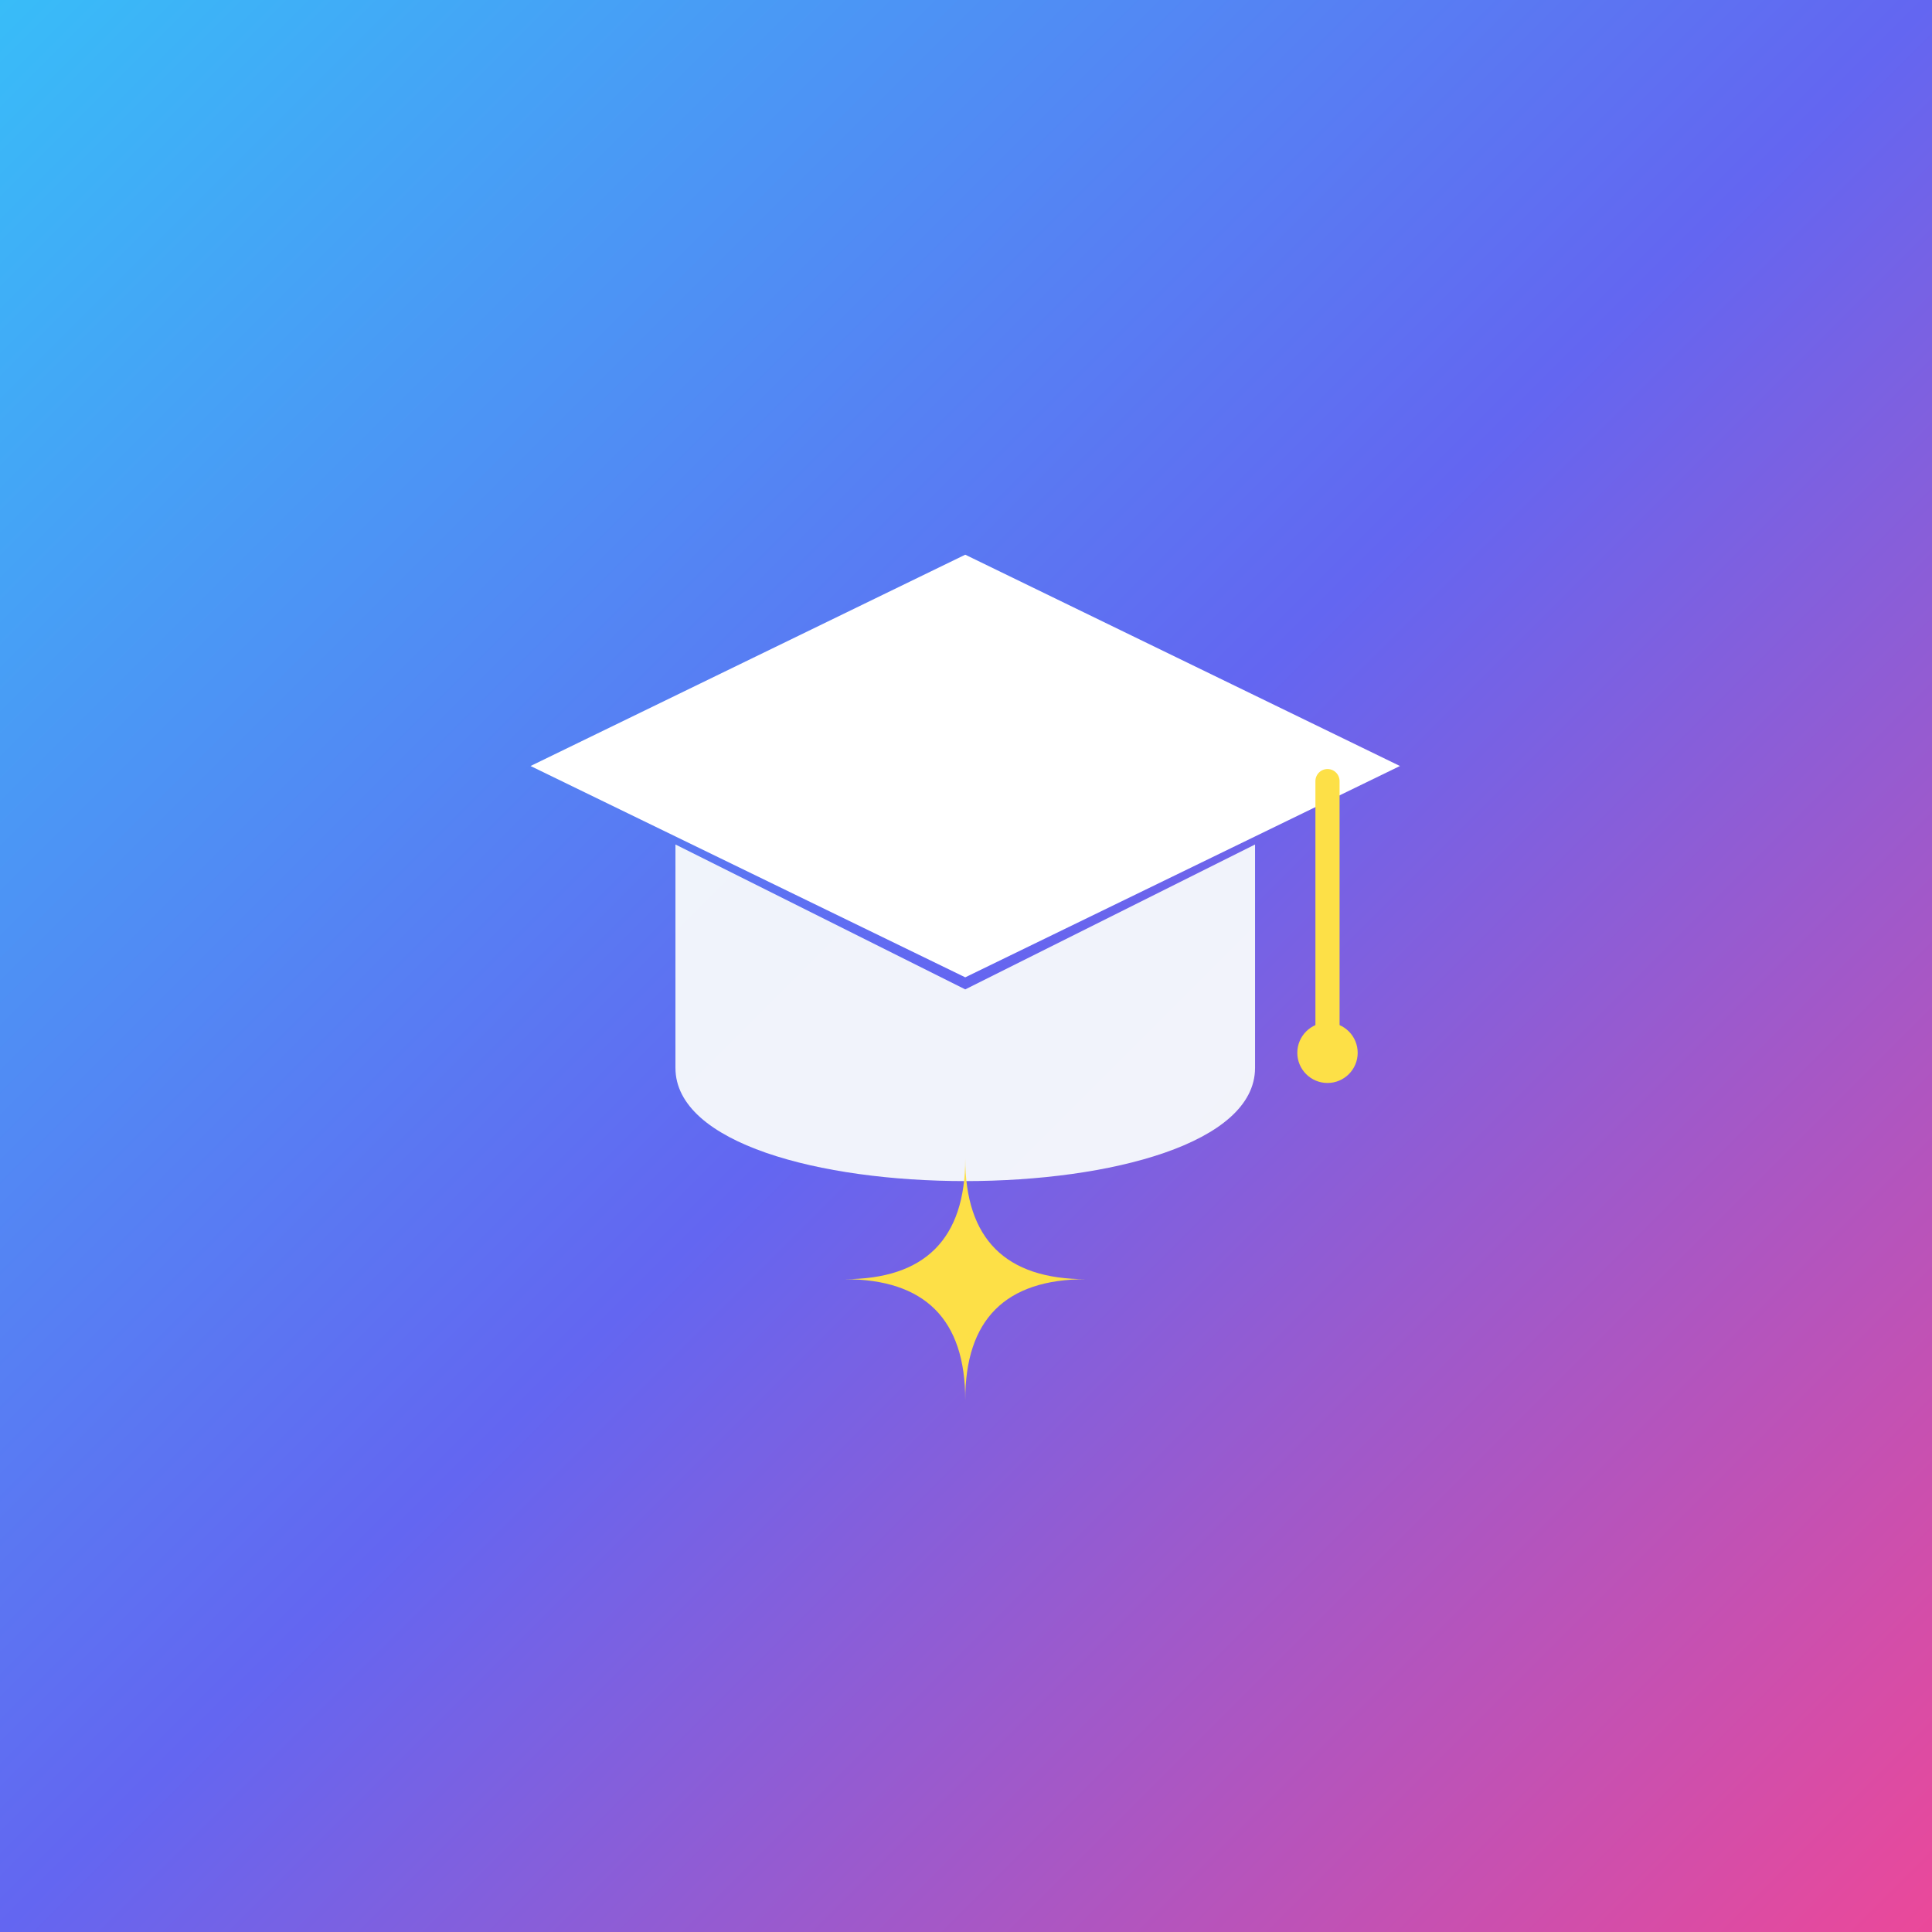
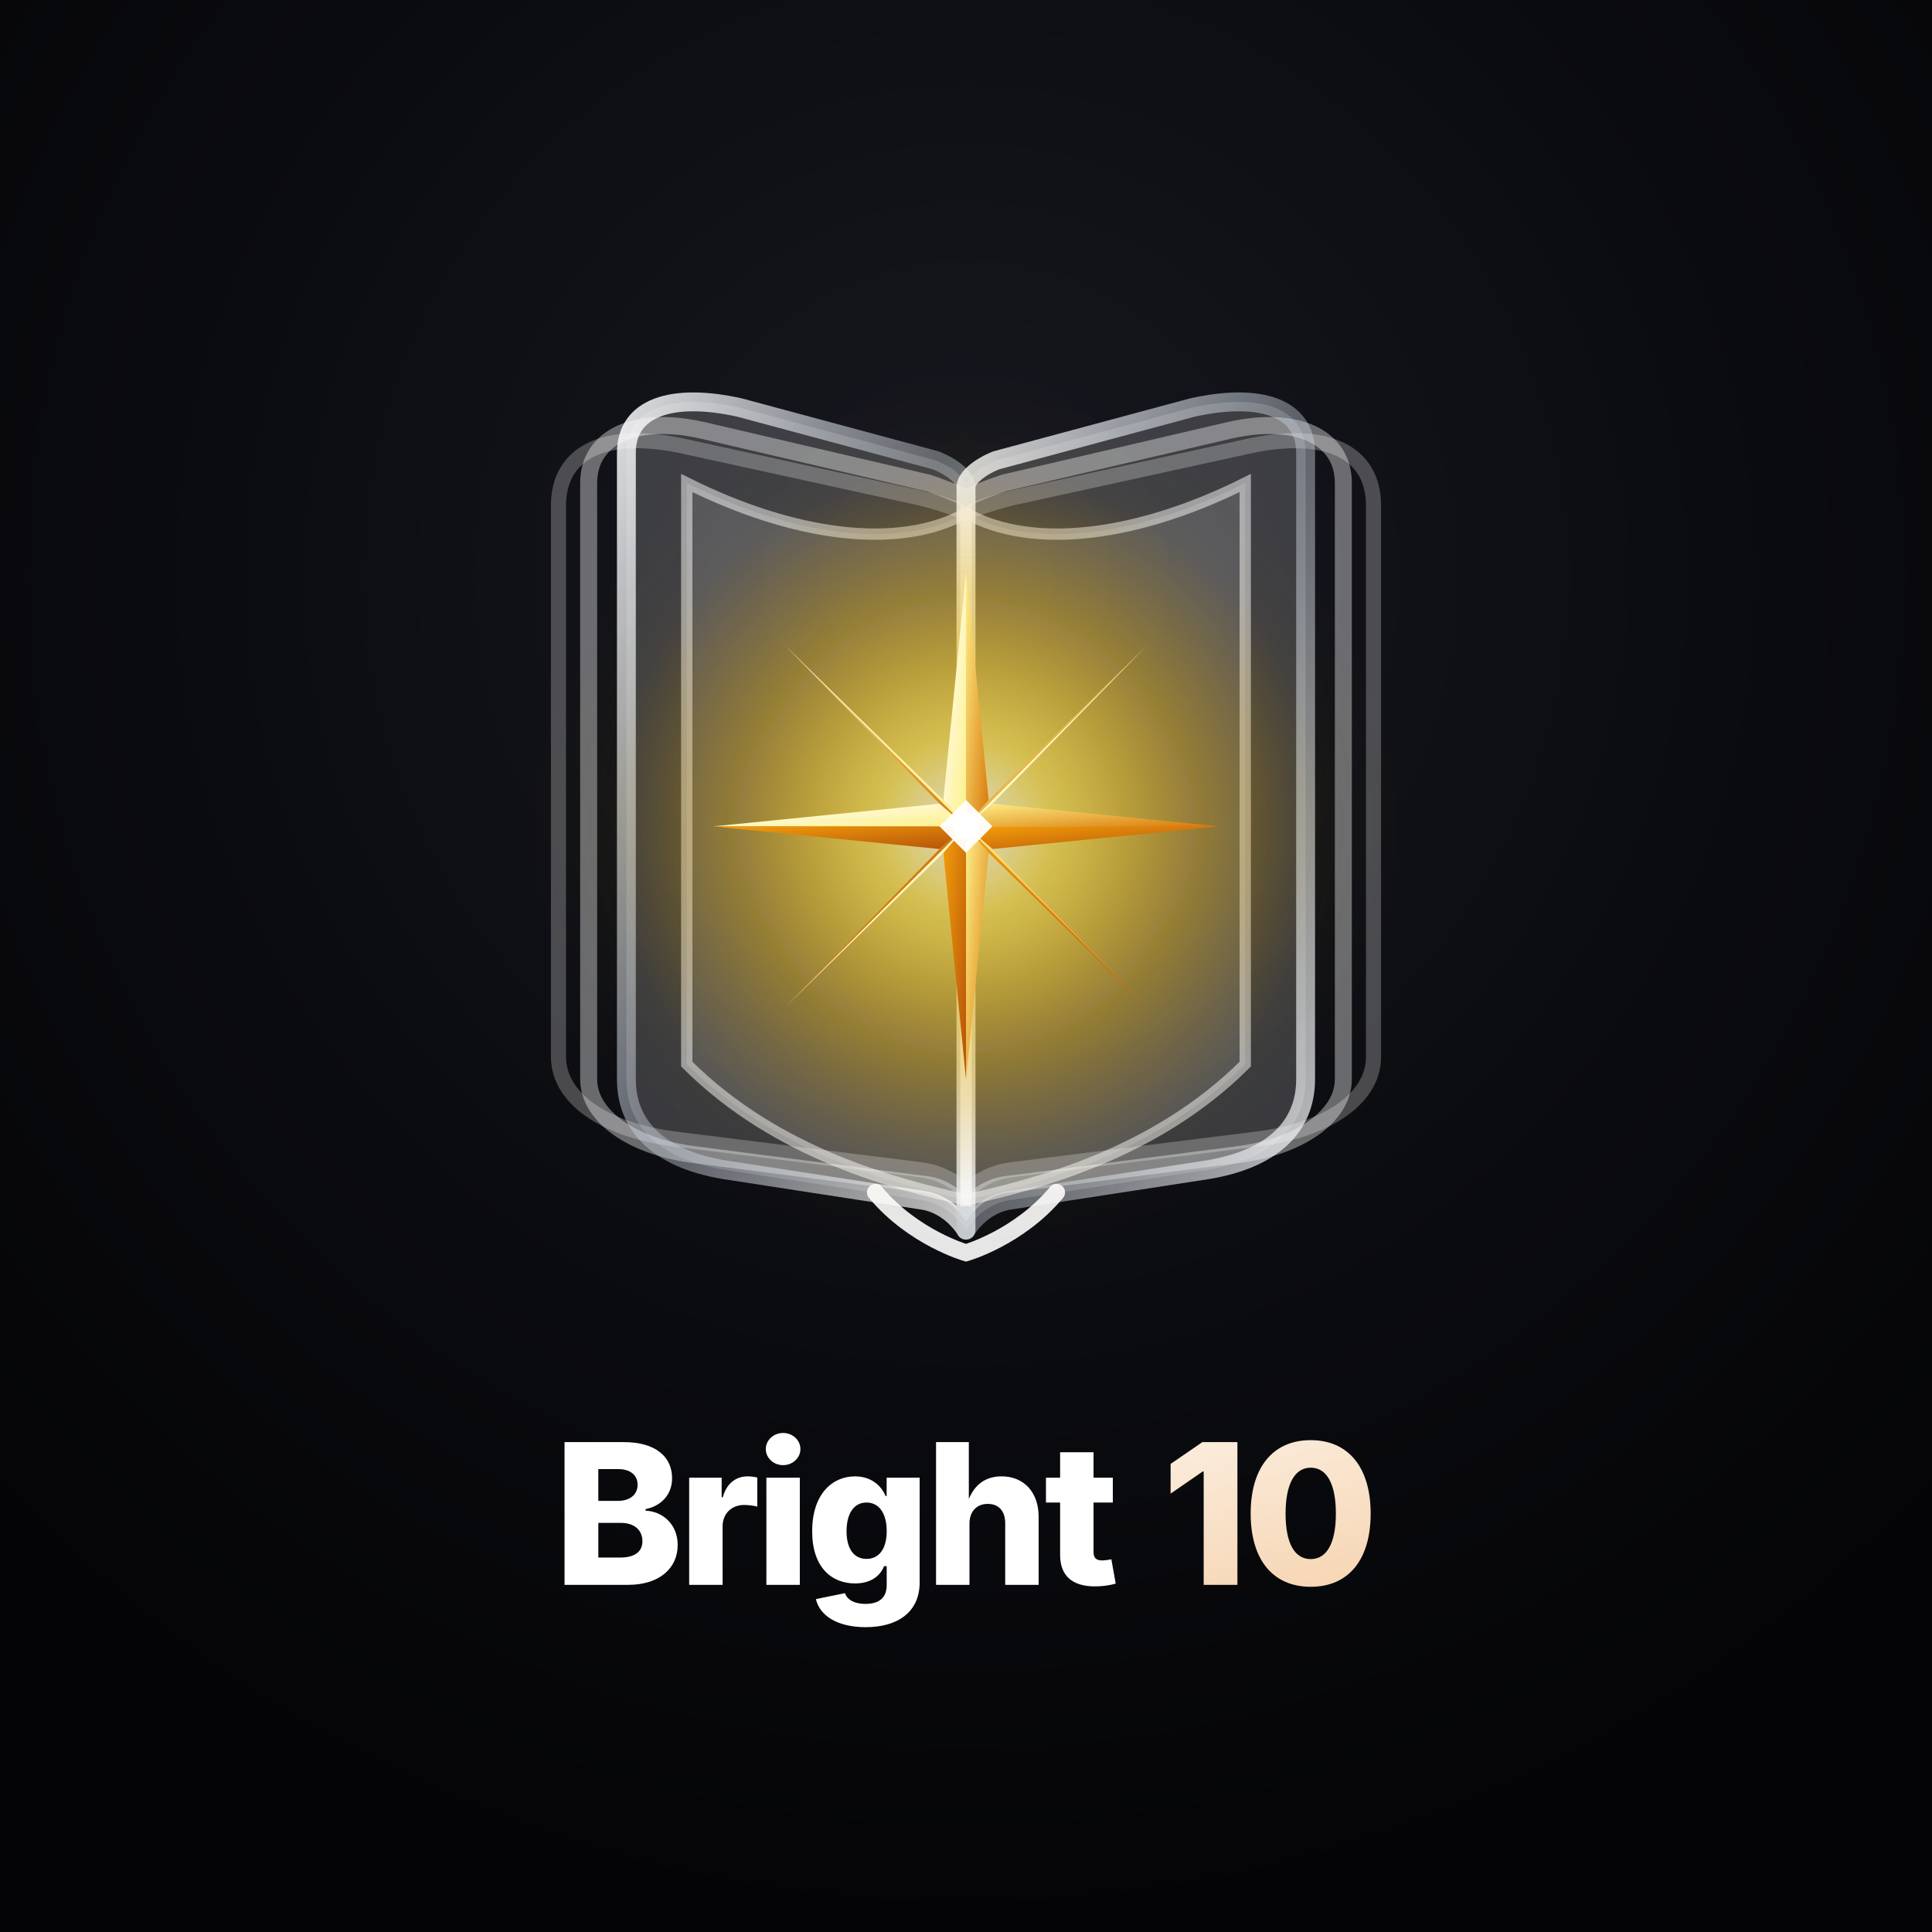
<svg xmlns="http://www.w3.org/2000/svg" viewBox="0 0 512 512" width="512" height="512">
  <defs>
-     <linearGradient id="bg" x1="0%" y1="0%" x2="100%" y2="100%">
-       <stop offset="0%" stop-color="#38bdf8" />
-       <stop offset="50%" stop-color="#6366f1" />
-       <stop offset="100%" stop-color="#ec4899" />
+     <radialGradient id="bgGradMask" cx="50%" cy="30%" r="70%">
+       <stop offset="0%" stop-color="#181920" />
+       <stop offset="55%" stop-color="#0b0c10" />
+       <stop offset="100%" stop-color="#040406" />
+     </radialGradient>
+     <radialGradient id="starGlowMask" cx="50%" cy="50%" r="50%">
+       <stop offset="0%" stop-color="#fffbeb" stop-opacity="1" />
+       <stop offset="25%" stop-color="#fde047" stop-opacity="0.8" />
+       <stop offset="60%" stop-color="#eab308" stop-opacity="0.35" />
+       <stop offset="100%" stop-color="#ca8a04" stop-opacity="0" />
+     </radialGradient>
+     <linearGradient id="glassEdgeMask" x1="0%" y1="0%" x2="100%" y2="100%">
+       <stop offset="0%" stop-color="#ffffff" stop-opacity="0.85" />
+       <stop offset="50%" stop-color="#cbd5e1" stop-opacity="0.4" />
+       <stop offset="100%" stop-color="#ffffff" stop-opacity="0.75" />
    </linearGradient>
+     <linearGradient id="starFacetLightMask" x1="0%" y1="0%" x2="100%" y2="100%">
+       <stop offset="0%" stop-color="#ffffff" />
+       <stop offset="100%" stop-color="#fef08a" />
+     </linearGradient>
+     <linearGradient id="starFacetWarmMask" x1="0%" y1="0%" x2="100%" y2="100%">
+       <stop offset="0%" stop-color="#fef08a" />
+       <stop offset="100%" stop-color="#d97706" />
+     </linearGradient>
+     <linearGradient id="starFacetShadeMask" x1="0%" y1="0%" x2="100%" y2="100%">
+       <stop offset="0%" stop-color="#f59e0b" />
+       <stop offset="100%" stop-color="#b45309" />
+     </linearGradient>
+     <linearGradient id="tenGradMask" x1="0%" y1="0%" x2="100%" y2="100%">
+       <stop offset="0%" stop-color="#ffffff" />
+       <stop offset="100%" stop-color="#f5d0a9" />
+     </linearGradient>
+     <filter id="softGlowMask" x="-50%" y="-50%" width="200%" height="200%">
+       <feGaussianBlur stdDeviation="14" result="blur" />
+       <feComposite in="SourceGraphic" in2="blur" operator="over" />
+     </filter>
  </defs>
-   <rect width="512" height="512" fill="url(#bg)" />
-   <g transform="translate(51, 51) scale(0.8)">
-     <path d="M256 120 L400 190 L256 260 L112 190 Z" fill="#ffffff" />
-     <path d="M160 216 V290 C160 340 352 340 352 290 V216 L256 264 Z" fill="#f8fafc" opacity="0.95" />
-     <path d="M376 195 V280" stroke="#fde047" stroke-width="8" stroke-linecap="round" />
-     <circle cx="376" cy="285" r="10" fill="#fde047" />
-     <path d="M256 320 Q256 360 296 360 Q256 360 256 400 Q256 360 216 360 Q256 360 256 320 Z" fill="#fde047" />
+   <rect width="512" height="512" fill="url(#bgGradMask)" />
+   <g transform="translate(0, -6)">
+     <path d="M148 140 C148 126, 160 120, 180 124 L244 138 C252 140, 256 142, 256 142 C256 142, 260 140, 268 138 L332 124 C352 120, 364 126, 364 140 L364 286 C364 298, 350 306, 332 308 L268 316 C260 317, 256 322, 256 322 C256 322, 252 317, 244 316 L180 308 C162 306, 148 298, 148 286 Z" fill="none" stroke="#ffffff" stroke-opacity="0.25" stroke-width="4" />
+     <path d="M156 134 C156 122, 168 116, 186 120 L246 134 C252 136, 256 138, 256 138 C256 138, 260 136, 266 134 L326 120 C344 116, 356 122, 356 134 L356 292 C356 302, 344 310, 328 312 L266 320 C260 321, 256 326, 256 326 C256 326, 252 321, 246 320 L184 312 C168 310, 156 302, 156 292 Z" fill="none" stroke="#ffffff" stroke-opacity="0.38" stroke-width="4.5" />
+     <path d="M166 126 C166 114, 178 110, 196 114 L248 128 C253 130, 256 133, 256 135 L256 332 C256 332, 252 325, 244 324 L192 316 C174 313, 166 304, 166 292 Z" fill="#ffffff" fill-opacity="0.18" stroke="url(#glassEdgeMask)" stroke-width="5" stroke-linejoin="round" />
+     <path d="M346 126 C346 114, 334 110, 316 114 L264 128 C259 130, 256 133, 256 135 L256 332 C256 332, 260 325, 268 324 L320 316 C338 313, 346 304, 346 292 Z" fill="#ffffff" fill-opacity="0.18" stroke="url(#glassEdgeMask)" stroke-width="5" stroke-linejoin="round" />
+     <path d="M182 134 C210 148, 238 152, 256 142 L256 324 C238 320, 206 312, 182 288 Z" fill="#ffffff" fill-opacity="0.14" stroke="#ffffff" stroke-opacity="0.5" stroke-width="3" />
+     <path d="M330 134 C302 148, 274 152, 256 142 L256 324 C274 320, 306 312, 330 288 Z" fill="#ffffff" fill-opacity="0.14" stroke="#ffffff" stroke-opacity="0.5" stroke-width="3" />
+     <path d="M232 322 C242 334, 256 338, 256 338 C256 338, 270 334, 280 322" fill="none" stroke="#ffffff" stroke-width="4.5" stroke-linecap="round" opacity="0.9" />
+     <circle cx="256" cy="225" r="95" fill="url(#starGlowMask)" opacity="0.8" filter="url(#softGlowMask)" />
+     <g transform="translate(0, 0)">
+       <polygon points="256,225 256,158 250,218" fill="url(#starFacetLightMask)" />
+       <polygon points="256,225 256,158 262,218" fill="url(#starFacetWarmMask)" />
+       <polygon points="256,225 256,292 250,232" fill="url(#starFacetShadeMask)" />
+       <polygon points="256,225 256,292 262,232" fill="url(#starFacetWarmMask)" />
+       <polygon points="256,225 189,225 249,219" fill="url(#starFacetLightMask)" />
+       <polygon points="256,225 189,225 249,231" fill="url(#starFacetShadeMask)" />
+       <polygon points="256,225 323,225 263,219" fill="url(#starFacetWarmMask)" />
+       <polygon points="256,225 323,225 263,231" fill="url(#starFacetShadeMask)" />
+       <polygon points="256,225 304,177 263,219" fill="url(#starFacetLightMask)" />
+       <polygon points="256,225 304,177 262,218" fill="url(#starFacetWarmMask)" />
+       <polygon points="256,225 208,177 250,218" fill="url(#starFacetLightMask)" />
+       <polygon points="256,225 208,177 249,219" fill="url(#starFacetWarmMask)" />
+       <polygon points="256,225 208,273 249,231" fill="url(#starFacetShadeMask)" />
+       <polygon points="256,225 208,273 250,232" fill="url(#starFacetLightMask)" />
+       <polygon points="256,225 304,273 263,231" fill="url(#starFacetWarmMask)" />
+       <polygon points="256,225 304,273 262,232" fill="url(#starFacetShadeMask)" />
+       <polygon points="256,218 263,225 256,232 249,225" fill="#ffffff" opacity="0.95" />
+       <circle cx="256" cy="225" r="3.5" fill="#ffffff" />
+     </g>
  </g>
+   <text x="256" y="420" text-anchor="middle" font-family="system-ui, -apple-system, BlinkMacSystemFont, 'Plus Jakarta Sans', 'Inter', 'Segoe UI', Roboto, sans-serif" font-weight="800" font-size="52" letter-spacing="-1.5">
+     <tspan fill="#ffffff">Bright </tspan>
+     <tspan fill="url(#tenGradMask)">10</tspan>
+   </text>
</svg>
